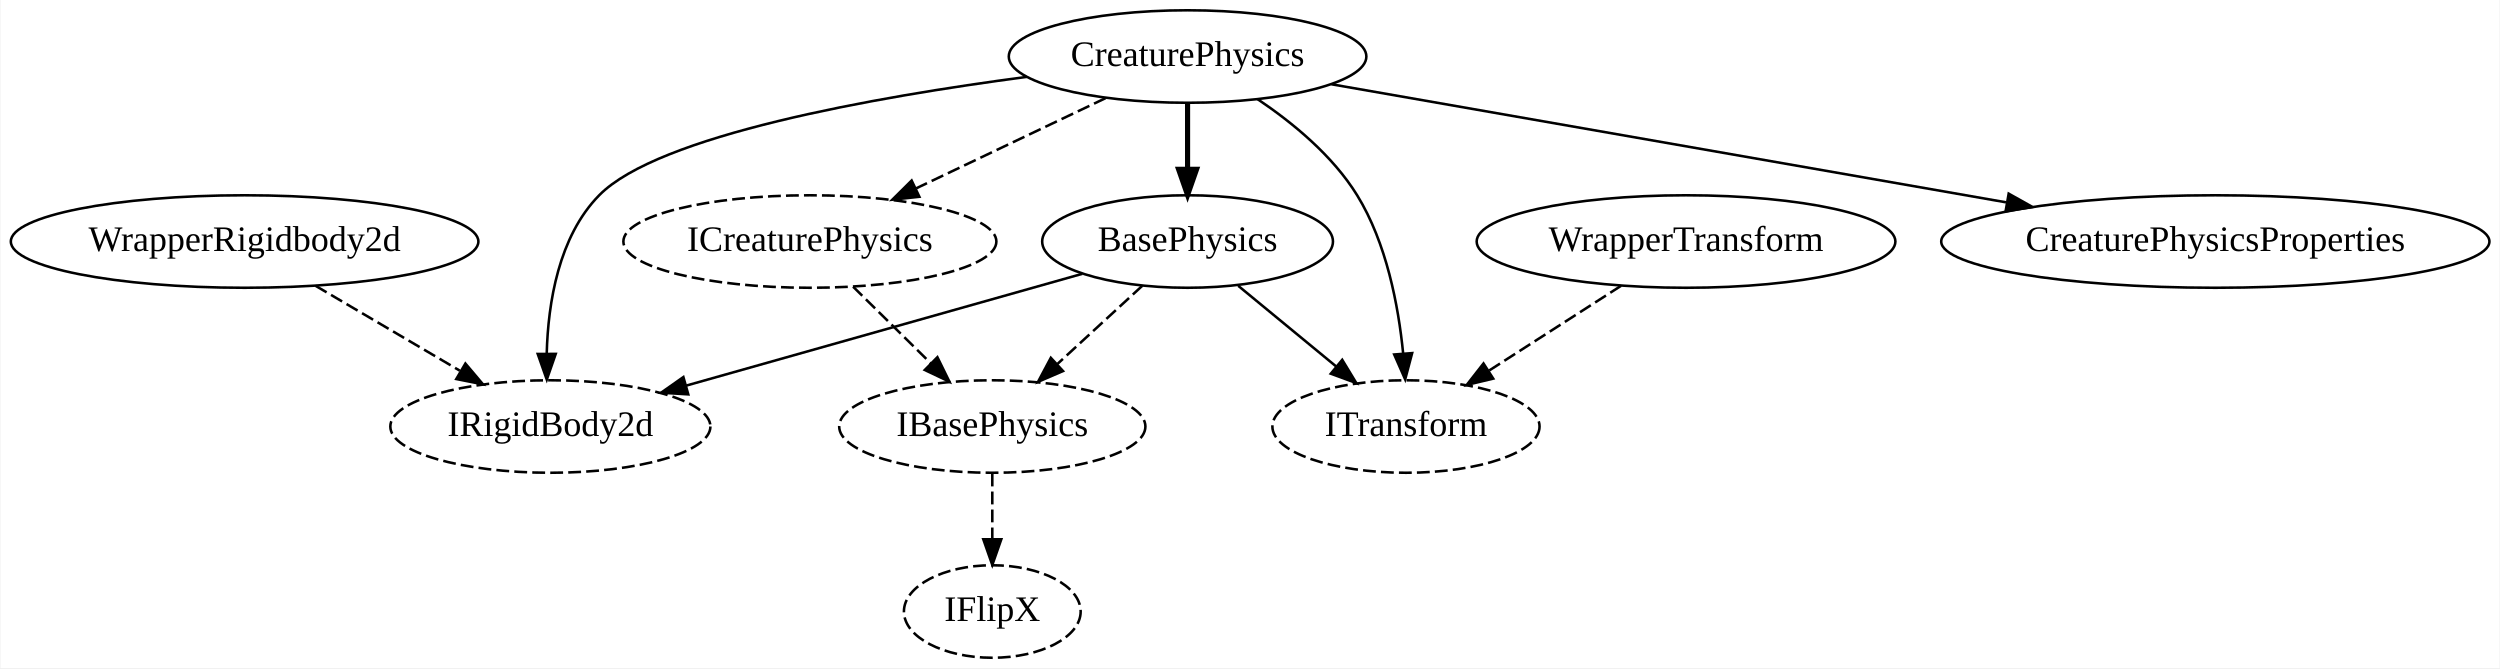
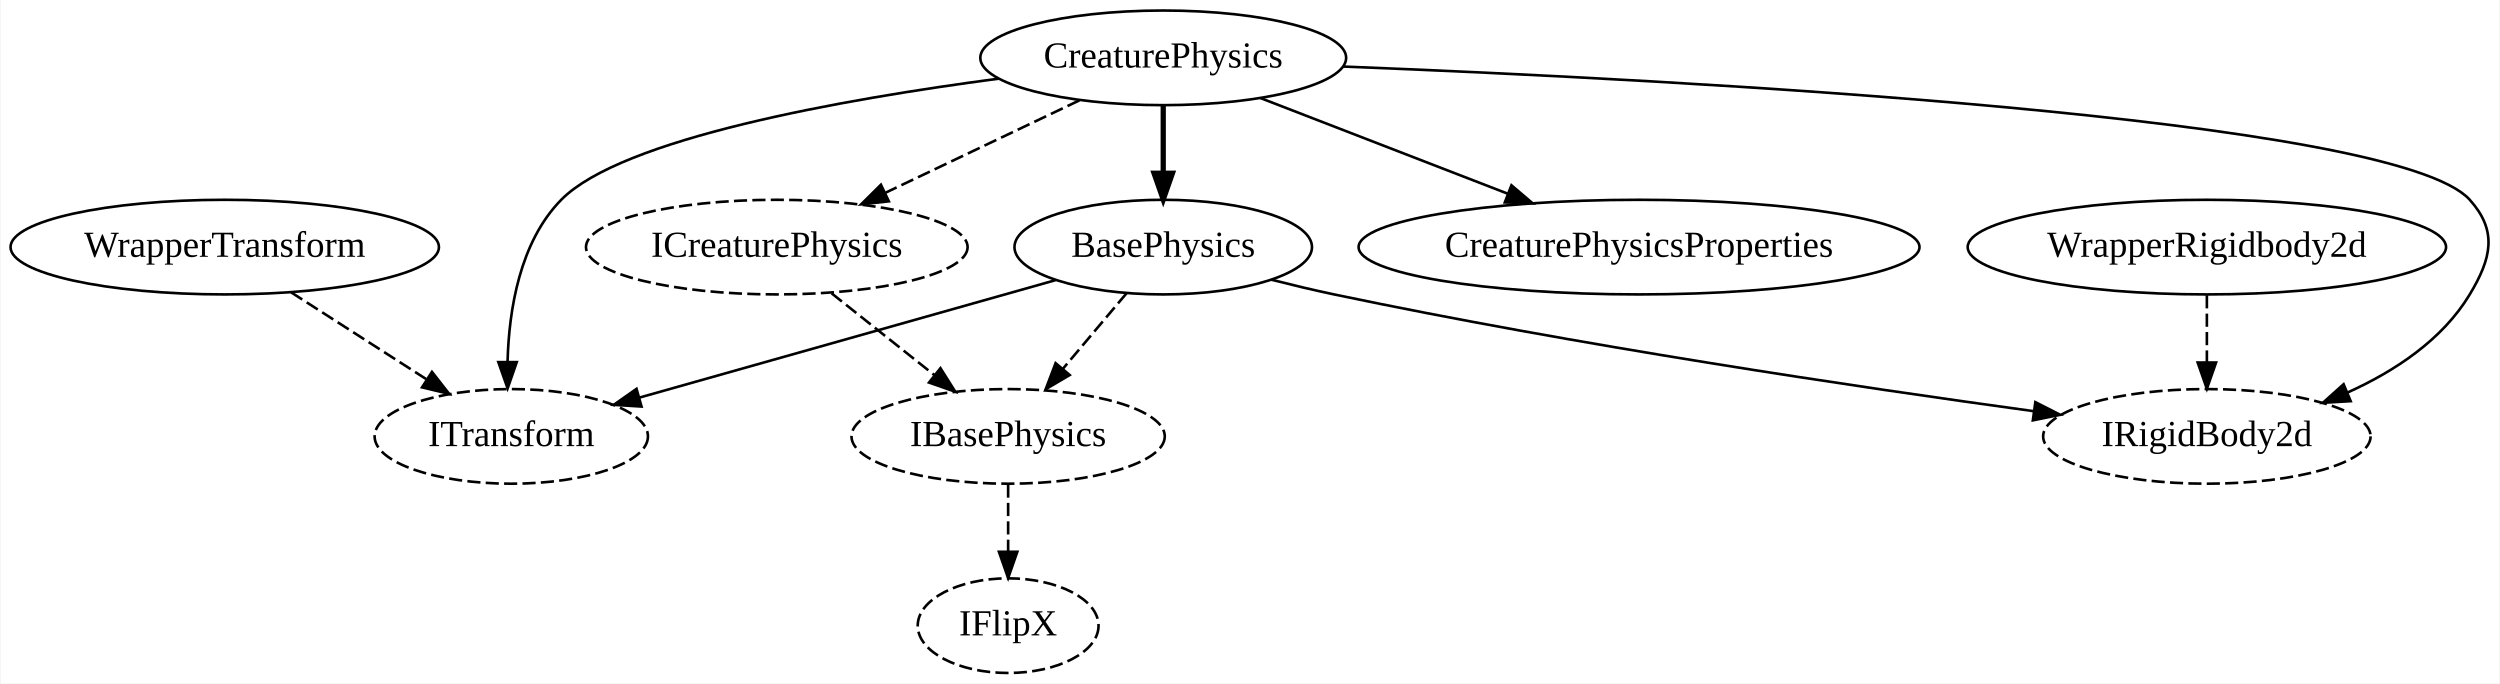
- <svg xmlns="http://www.w3.org/2000/svg" width="973pt" height="260pt" viewBox="0.00 0.00 972.58 260.00">
+ <svg xmlns="http://www.w3.org/2000/svg" width="951pt" height="260pt" viewBox="0.00 0.00 950.50 260.00">
  <g id="graph0" class="graph" transform="scale(1 1) rotate(0) translate(4 256)">
-     <polygon fill="white" stroke="none" points="-4,4 -4,-256 968.582,-256 968.582,4 -4,4" />
+     <polygon fill="white" stroke="none" points="-4,4 -4,-256 946.501,-256 946.501,4 -4,4" />
    <g id="node1" class="node">
-       <ellipse fill="none" stroke="black" stroke-dasharray="5,2" cx="381.992" cy="-90" rx="59.59" ry="18" />
-       <text text-anchor="middle" x="381.992" y="-86.3" font-family="Times New Roman,serif" font-size="14.00">IBasePhysics</text>
+       <ellipse fill="none" stroke="black" stroke-dasharray="5,2" cx="291.243" cy="-162" rx="72.588" ry="18" />
+       <text text-anchor="middle" x="291.243" y="-158.3" font-family="Times New Roman,serif" font-size="14.00">ICreaturePhysics</text>
+     </g>
+     <g id="node8" class="node">
+       <ellipse fill="none" stroke="black" stroke-dasharray="5,2" cx="379.243" cy="-90" rx="59.59" ry="18" />
+       <text text-anchor="middle" x="379.243" y="-86.3" font-family="Times New Roman,serif" font-size="14.00">IBasePhysics</text>
+     </g>
+     <g id="edge1" class="edge">
+       <path fill="none" stroke="black" stroke-dasharray="5,2" d="M312.098,-144.411C323.772,-135.125 338.484,-123.421 351.16,-113.338" />
+       <polygon fill="black" stroke="black" points="353.496,-115.952 359.143,-106.988 349.139,-110.474 353.496,-115.952" />
+     </g>
+     <g id="node2" class="node">
+       <ellipse fill="none" stroke="black" cx="619.243" cy="-162" rx="106.681" ry="18" />
+       <text text-anchor="middle" x="619.243" y="-158.3" font-family="Times New Roman,serif" font-size="14.00">CreaturePhysicsProperties</text>
    </g>
    <g id="node3" class="node">
-       <ellipse fill="none" stroke="black" stroke-dasharray="5,2" cx="381.992" cy="-18" rx="34.394" ry="18" />
-       <text text-anchor="middle" x="381.992" y="-14.3" font-family="Times New Roman,serif" font-size="14.00">IFlipX</text>
-     </g>
-     <g id="edge1" class="edge">
-       <path fill="none" stroke="black" stroke-dasharray="5,2" d="M381.992,-71.697C381.992,-63.983 381.992,-54.712 381.992,-46.112" />
-       <polygon fill="black" stroke="black" points="385.492,-46.104 381.992,-36.104 378.492,-46.104 385.492,-46.104" />
-     </g>
-     <g id="node2" class="node">
-       <ellipse fill="none" stroke="black" cx="857.992" cy="-162" rx="106.681" ry="18" />
-       <text text-anchor="middle" x="857.992" y="-158.3" font-family="Times New Roman,serif" font-size="14.00">CreaturePhysicsProperties</text>
+       <ellipse fill="none" stroke="black" cx="81.243" cy="-162" rx="81.486" ry="18" />
+       <text text-anchor="middle" x="81.243" y="-158.3" font-family="Times New Roman,serif" font-size="14.00">WrapperTransform</text>
    </g>
    <g id="node4" class="node">
-       <ellipse fill="none" stroke="black" stroke-dasharray="5,2" cx="310.992" cy="-162" rx="72.588" ry="18" />
-       <text text-anchor="middle" x="310.992" y="-158.3" font-family="Times New Roman,serif" font-size="14.00">ICreaturePhysics</text>
+       <ellipse fill="none" stroke="black" stroke-dasharray="5,2" cx="190.243" cy="-90" rx="51.991" ry="18" />
+       <text text-anchor="middle" x="190.243" y="-86.3" font-family="Times New Roman,serif" font-size="14.00">ITransform</text>
    </g>
    <g id="edge2" class="edge">
-       <path fill="none" stroke="black" stroke-dasharray="5,2" d="M327.818,-144.411C336.837,-135.519 348.104,-124.411 358.023,-114.631" />
-       <polygon fill="black" stroke="black" points="360.623,-116.983 365.287,-107.47 355.708,-111.998 360.623,-116.983" />
+       <path fill="none" stroke="black" stroke-dasharray="5,2" d="M106.524,-144.765C121.806,-134.95 141.44,-122.341 157.853,-111.801" />
+       <polygon fill="black" stroke="black" points="160.068,-114.538 166.591,-106.189 156.286,-108.648 160.068,-114.538" />
    </g>
    <g id="node5" class="node">
-       <ellipse fill="none" stroke="black" cx="90.992" cy="-162" rx="90.984" ry="18" />
-       <text text-anchor="middle" x="90.992" y="-158.3" font-family="Times New Roman,serif" font-size="14.00">WrapperRigidbody2d</text>
+       <ellipse fill="none" stroke="black" cx="438.243" cy="-162" rx="56.59" ry="18" />
+       <text text-anchor="middle" x="438.243" y="-158.3" font-family="Times New Roman,serif" font-size="14.00">BasePhysics</text>
+     </g>
+     <g id="edge4" class="edge">
+       <path fill="none" stroke="black" d="M397.291,-149.441C353.841,-137.177 285.213,-117.806 239.002,-104.763" />
+       <polygon fill="black" stroke="black" points="239.785,-101.347 229.21,-101.999 237.883,-108.084 239.785,-101.347" />
+     </g>
+     <g id="edge3" class="edge">
+       <path fill="none" stroke="black" stroke-dasharray="5,2" d="M424.261,-144.411C417.019,-135.82 408.034,-125.159 400,-115.627" />
+       <polygon fill="black" stroke="black" points="402.655,-113.347 393.534,-107.956 397.303,-117.858 402.655,-113.347" />
+     </g>
+     <g id="node9" class="node">
+       <ellipse fill="none" stroke="black" stroke-dasharray="5,2" cx="835.243" cy="-90" rx="62.289" ry="18" />
+       <text text-anchor="middle" x="835.243" y="-86.3" font-family="Times New Roman,serif" font-size="14.00">IRigidBody2d</text>
+     </g>
+     <g id="edge5" class="edge">
+       <path fill="none" stroke="black" d="M479.362,-149.599C487.256,-147.594 495.48,-145.631 503.243,-144 594.929,-124.74 702.158,-108.796 769.396,-99.582" />
+       <polygon fill="black" stroke="black" points="769.99,-103.033 779.427,-98.216 769.046,-96.097 769.99,-103.033" />
+     </g>
+     <g id="node6" class="node">
+       <ellipse fill="none" stroke="black" cx="438.243" cy="-234" rx="69.588" ry="18" />
+       <text text-anchor="middle" x="438.243" y="-230.3" font-family="Times New Roman,serif" font-size="14.00">CreaturePhysics</text>
+     </g>
+     <g id="edge7" class="edge">
+       <path fill="none" stroke="black" stroke-dasharray="5,2" d="M406.346,-217.811C384.749,-207.527 356.007,-193.84 332.647,-182.716" />
+       <polygon fill="black" stroke="black" points="333.864,-179.419 323.331,-178.28 330.855,-185.739 333.864,-179.419" />
+     </g>
+     <g id="edge8" class="edge">
+       <path fill="none" stroke="black" d="M475.308,-218.666C502.465,-208.163 539.625,-193.791 569.385,-182.282" />
+       <polygon fill="black" stroke="black" points="570.7,-185.526 578.765,-178.655 568.175,-178.997 570.7,-185.526" />
+     </g>
+     <g id="edge10" class="edge">
+       <path fill="none" stroke="black" d="M375.72,-226.089C316.122,-218.21 232.165,-203.317 209.243,-180 193.449,-163.934 189.355,-138.153 188.827,-118.464" />
+       <polygon fill="black" stroke="black" points="192.327,-118.26 188.849,-108.253 185.327,-118.245 192.327,-118.26" />
+     </g>
+     <g id="edge6" class="edge">
+       <path fill="none" stroke="black" stroke-width="2" d="M438.243,-215.697C438.243,-207.983 438.243,-198.712 438.243,-190.112" />
+       <polygon fill="black" stroke="black" stroke-width="2" points="441.743,-190.104 438.243,-180.104 434.743,-190.104 441.743,-190.104" />
+     </g>
+     <g id="edge9" class="edge">
+       <path fill="none" stroke="black" d="M506.626,-230.687C636.197,-225.596 907.106,-211.297 935.243,-180 945.94,-168.102 943.493,-157.709 935.243,-144 924.847,-126.725 906.718,-114.783 888.726,-106.675" />
+       <polygon fill="black" stroke="black" points="889.949,-103.392 879.372,-102.776 887.256,-109.854 889.949,-103.392" />
+     </g>
+     <g id="node7" class="node">
+       <ellipse fill="none" stroke="black" stroke-dasharray="5,2" cx="379.243" cy="-18" rx="34.394" ry="18" />
+       <text text-anchor="middle" x="379.243" y="-14.3" font-family="Times New Roman,serif" font-size="14.00">IFlipX</text>
+     </g>
+     <g id="edge11" class="edge">
+       <path fill="none" stroke="black" stroke-dasharray="5,2" d="M379.243,-71.697C379.243,-63.983 379.243,-54.712 379.243,-46.112" />
+       <polygon fill="black" stroke="black" points="382.743,-46.104 379.243,-36.104 375.743,-46.104 382.743,-46.104" />
    </g>
    <g id="node10" class="node">
-       <ellipse fill="none" stroke="black" stroke-dasharray="5,2" cx="209.992" cy="-90" rx="62.289" ry="18" />
-       <text text-anchor="middle" x="209.992" y="-86.3" font-family="Times New Roman,serif" font-size="14.00">IRigidBody2d</text>
-     </g>
-     <g id="edge3" class="edge">
-       <path fill="none" stroke="black" stroke-dasharray="5,2" d="M118.592,-144.765C135.314,-134.928 156.808,-122.284 174.751,-111.73" />
-       <polygon fill="black" stroke="black" points="176.922,-114.514 183.766,-106.427 173.372,-108.48 176.922,-114.514" />
-     </g>
-     <g id="node6" class="node">
-       <ellipse fill="none" stroke="black" cx="651.992" cy="-162" rx="81.486" ry="18" />
-       <text text-anchor="middle" x="651.992" y="-158.3" font-family="Times New Roman,serif" font-size="14.00">WrapperTransform</text>
-     </g>
-     <g id="node7" class="node">
-       <ellipse fill="none" stroke="black" stroke-dasharray="5,2" cx="542.992" cy="-90" rx="51.991" ry="18" />
-       <text text-anchor="middle" x="542.992" y="-86.3" font-family="Times New Roman,serif" font-size="14.00">ITransform</text>
-     </g>
-     <g id="edge4" class="edge">
-       <path fill="none" stroke="black" stroke-dasharray="5,2" d="M626.711,-144.765C611.429,-134.95 591.795,-122.341 575.382,-111.801" />
-       <polygon fill="black" stroke="black" points="576.949,-108.648 566.643,-106.189 573.166,-114.538 576.949,-108.648" />
-     </g>
-     <g id="node8" class="node">
-       <ellipse fill="none" stroke="black" cx="457.992" cy="-162" rx="56.59" ry="18" />
-       <text text-anchor="middle" x="457.992" y="-158.3" font-family="Times New Roman,serif" font-size="14.00">BasePhysics</text>
-     </g>
-     <g id="edge5" class="edge">
-       <path fill="none" stroke="black" stroke-dasharray="5,2" d="M440.365,-144.765C430.556,-135.73 418.175,-124.326 407.342,-114.349" />
-       <polygon fill="black" stroke="black" points="409.513,-111.59 399.787,-107.39 404.771,-116.739 409.513,-111.59" />
-     </g>
-     <g id="edge6" class="edge">
-       <path fill="none" stroke="black" d="M477.706,-144.765C489.051,-135.422 503.472,-123.546 515.873,-113.334" />
-       <polygon fill="black" stroke="black" points="518.183,-115.965 523.678,-106.906 513.733,-110.561 518.183,-115.965" />
-     </g>
-     <g id="edge7" class="edge">
-       <path fill="none" stroke="black" d="M417.04,-149.441C374.871,-137.539 308.989,-118.943 262.897,-105.933" />
-       <polygon fill="black" stroke="black" points="263.663,-102.512 253.088,-103.164 261.762,-109.249 263.663,-102.512" />
-     </g>
-     <g id="node9" class="node">
-       <ellipse fill="none" stroke="black" cx="457.992" cy="-234" rx="69.588" ry="18" />
-       <text text-anchor="middle" x="457.992" y="-230.3" font-family="Times New Roman,serif" font-size="14.00">CreaturePhysics</text>
-     </g>
-     <g id="edge10" class="edge">
-       <path fill="none" stroke="black" d="M514.031,-223.193C582.348,-211.238 698.337,-190.94 776.52,-177.258" />
-       <polygon fill="black" stroke="black" points="777.568,-180.627 786.815,-175.456 776.361,-173.732 777.568,-180.627" />
-     </g>
-     <g id="edge9" class="edge">
-       <path fill="none" stroke="black" stroke-dasharray="5,2" d="M426.095,-217.811C404.498,-207.527 375.756,-193.84 352.396,-182.716" />
-       <polygon fill="black" stroke="black" points="353.613,-179.419 343.08,-178.28 350.604,-185.739 353.613,-179.419" />
+       <ellipse fill="none" stroke="black" cx="835.243" cy="-162" rx="90.984" ry="18" />
+       <text text-anchor="middle" x="835.243" y="-158.3" font-family="Times New Roman,serif" font-size="14.00">WrapperRigidbody2d</text>
    </g>
    <g id="edge12" class="edge">
-       <path fill="none" stroke="black" d="M485.246,-217.409C498.903,-208.225 514.509,-195.388 523.992,-180 535.425,-161.447 540.053,-137.051 541.891,-118.493" />
-       <polygon fill="black" stroke="black" points="545.395,-118.571 542.681,-108.329 538.416,-118.028 545.395,-118.571" />
-     </g>
-     <g id="edge8" class="edge">
-       <path fill="none" stroke="black" stroke-width="2" d="M457.992,-215.697C457.992,-207.983 457.992,-198.712 457.992,-190.112" />
-       <polygon fill="black" stroke="black" stroke-width="2" points="461.492,-190.104 457.992,-180.104 454.492,-190.104 461.492,-190.104" />
-     </g>
-     <g id="edge11" class="edge">
-       <path fill="none" stroke="black" d="M395.469,-226.089C335.871,-218.21 251.914,-203.317 228.992,-180 213.198,-163.934 209.104,-138.153 208.576,-118.464" />
-       <polygon fill="black" stroke="black" points="212.076,-118.26 208.598,-108.253 205.076,-118.245 212.076,-118.26" />
+       <path fill="none" stroke="black" stroke-dasharray="5,2" d="M835.243,-143.697C835.243,-135.983 835.243,-126.712 835.243,-118.112" />
+       <polygon fill="black" stroke="black" points="838.743,-118.104 835.243,-108.104 831.743,-118.104 838.743,-118.104" />
    </g>
  </g>
</svg>
